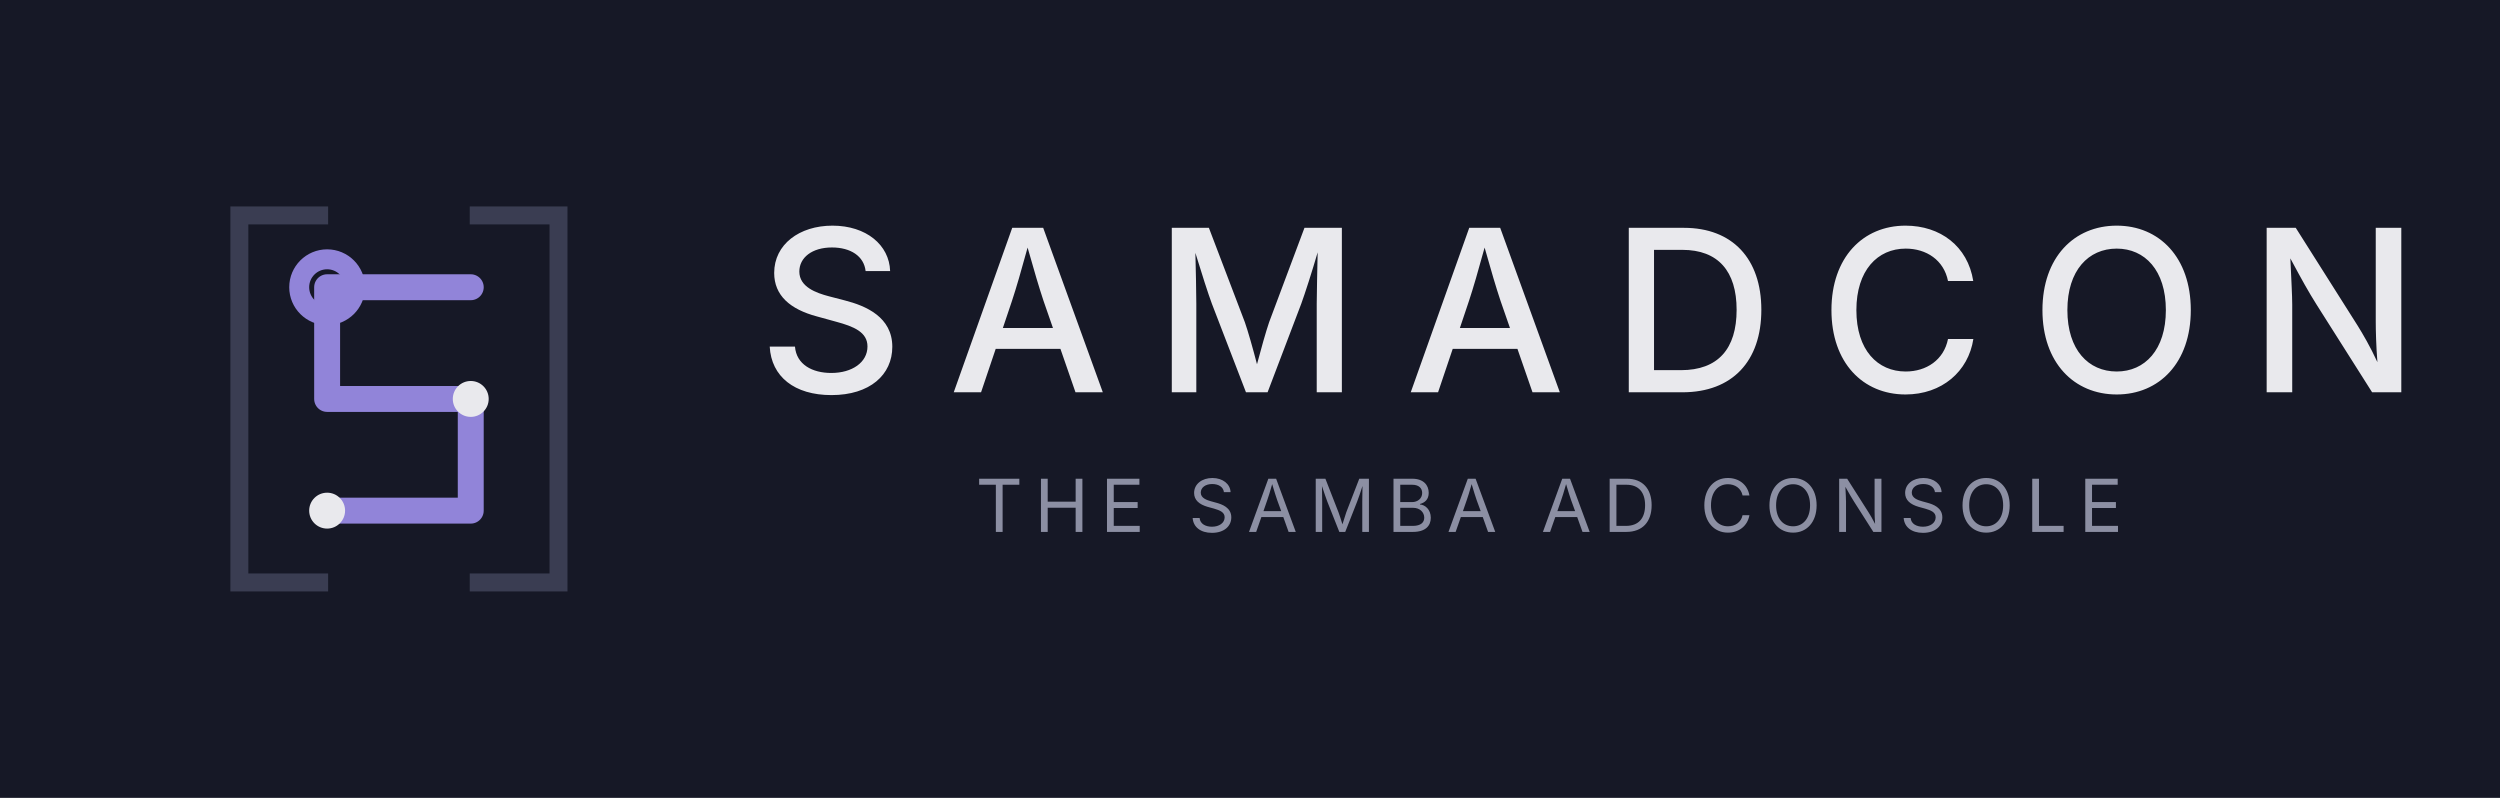
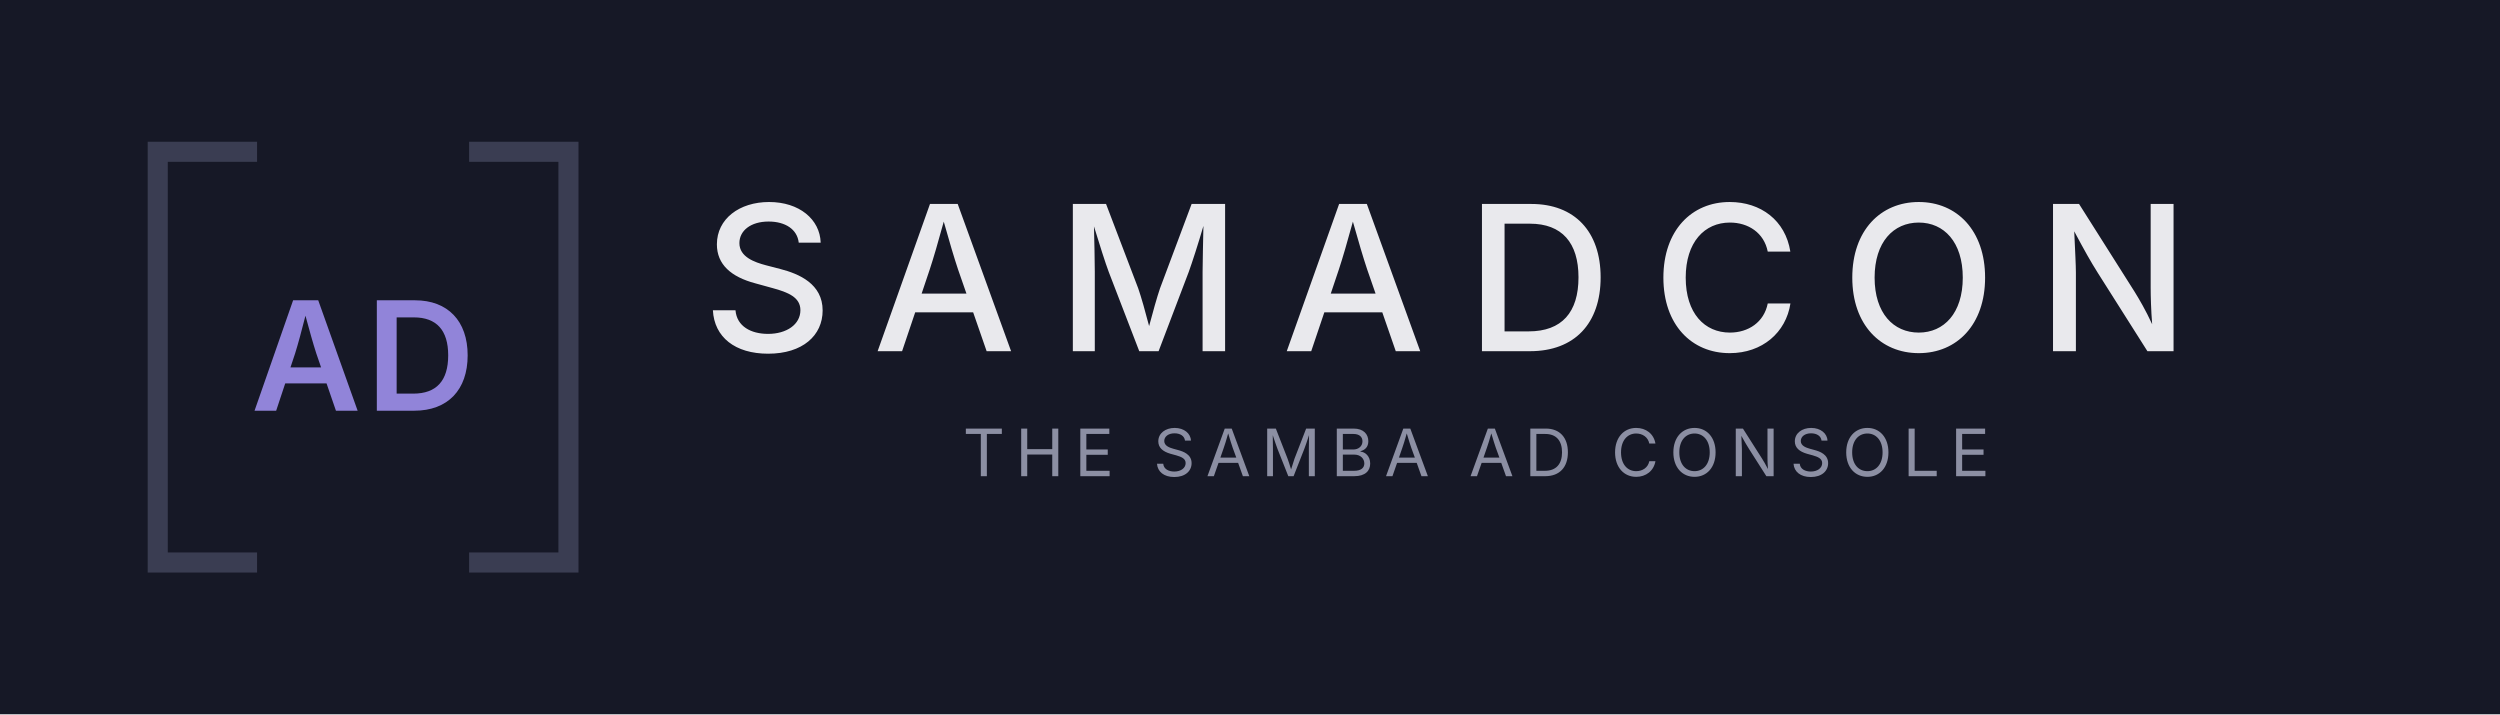
- <svg xmlns="http://www.w3.org/2000/svg" viewBox="0 0 376 120" width="376" height="120" fill="none" font-family="Inter, Helvetica, Arial, sans-serif">
-   <rect width="376" height="120" fill="#161826" />
-   <g transform="translate(24 24) scale(0.6)">
-     <path d="M40 14 H20 V106 H40" stroke="#3a3d52" stroke-width="4.5" stroke-linecap="square" />
-     <path d="M80 14 H100 V106 H80" stroke="#3a3d52" stroke-width="4.5" stroke-linecap="square" />
-     <path d="M78 32 H42 V60 H78 V88 H42" stroke="#9184d9" stroke-width="6.5" stroke-linecap="round" stroke-linejoin="round" />
-     <circle cx="42" cy="32" r="7" fill="none" stroke="#9184d9" stroke-width="5" />
-     <circle cx="78" cy="60" r="4.5" fill="#e9e9ed" />
-     <circle cx="42" cy="88" r="4.5" fill="#e9e9ed" />
+ <svg xmlns="http://www.w3.org/2000/svg" viewBox="0 0 420 120" width="420" height="120" fill="none" font-family="Inter, Helvetica, Arial, sans-serif">
+   <rect width="420" height="120" fill="#161826" />
+   <g transform="translate(16 15) scale(0.75)">
+     <path d="M34 14 H14 V106 H34" stroke="#3a3d52" stroke-width="4.5" stroke-linecap="square" />
+     <path d="M86 14 H106 V106 H86" stroke="#3a3d52" stroke-width="4.5" stroke-linecap="square" />
+     <text x="60" y="72" text-anchor="middle" fill="#9184d9" font-size="34" font-weight="600" letter-spacing="1">AD</text>
  </g>
-   <text x="114" y="59" fill="#e9e9ed" font-size="34" font-weight="500" letter-spacing="6.8">SAMADCON</text>
-   <text x="233" y="80" fill="#8c8fa3" font-size="11" font-weight="400" letter-spacing="1.76" text-anchor="middle">THE SAMBA AD CONSOLE</text>
+   <text x="118" y="59" fill="#e9e9ed" font-size="34" font-weight="500" letter-spacing="6.8">SAMADCON</text>
+   <text x="248" y="80" fill="#8c8fa3" font-size="11" font-weight="400" letter-spacing="1.76" text-anchor="middle">THE SAMBA AD CONSOLE</text>
</svg>
